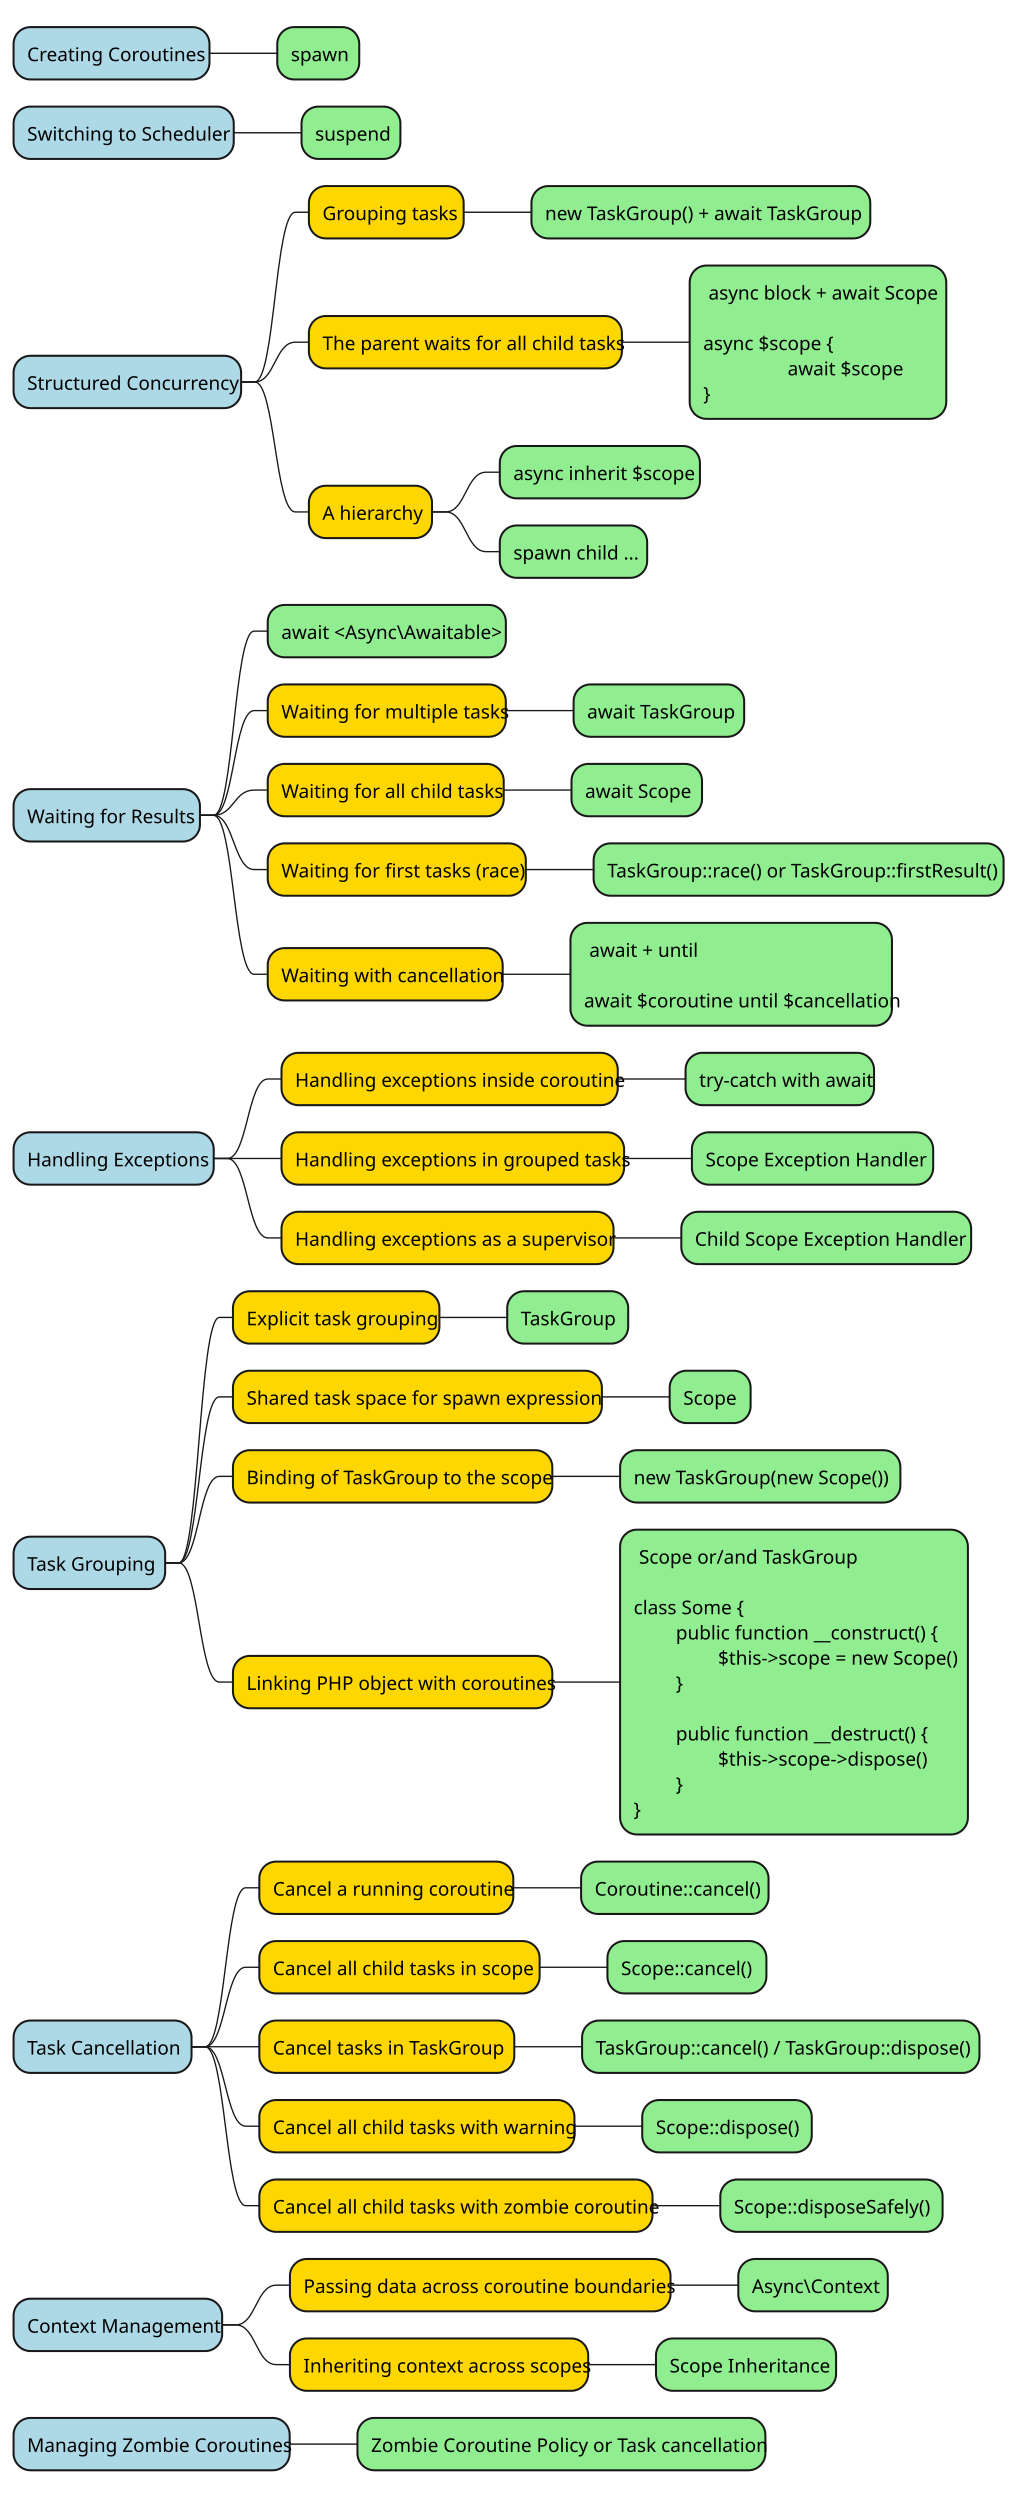
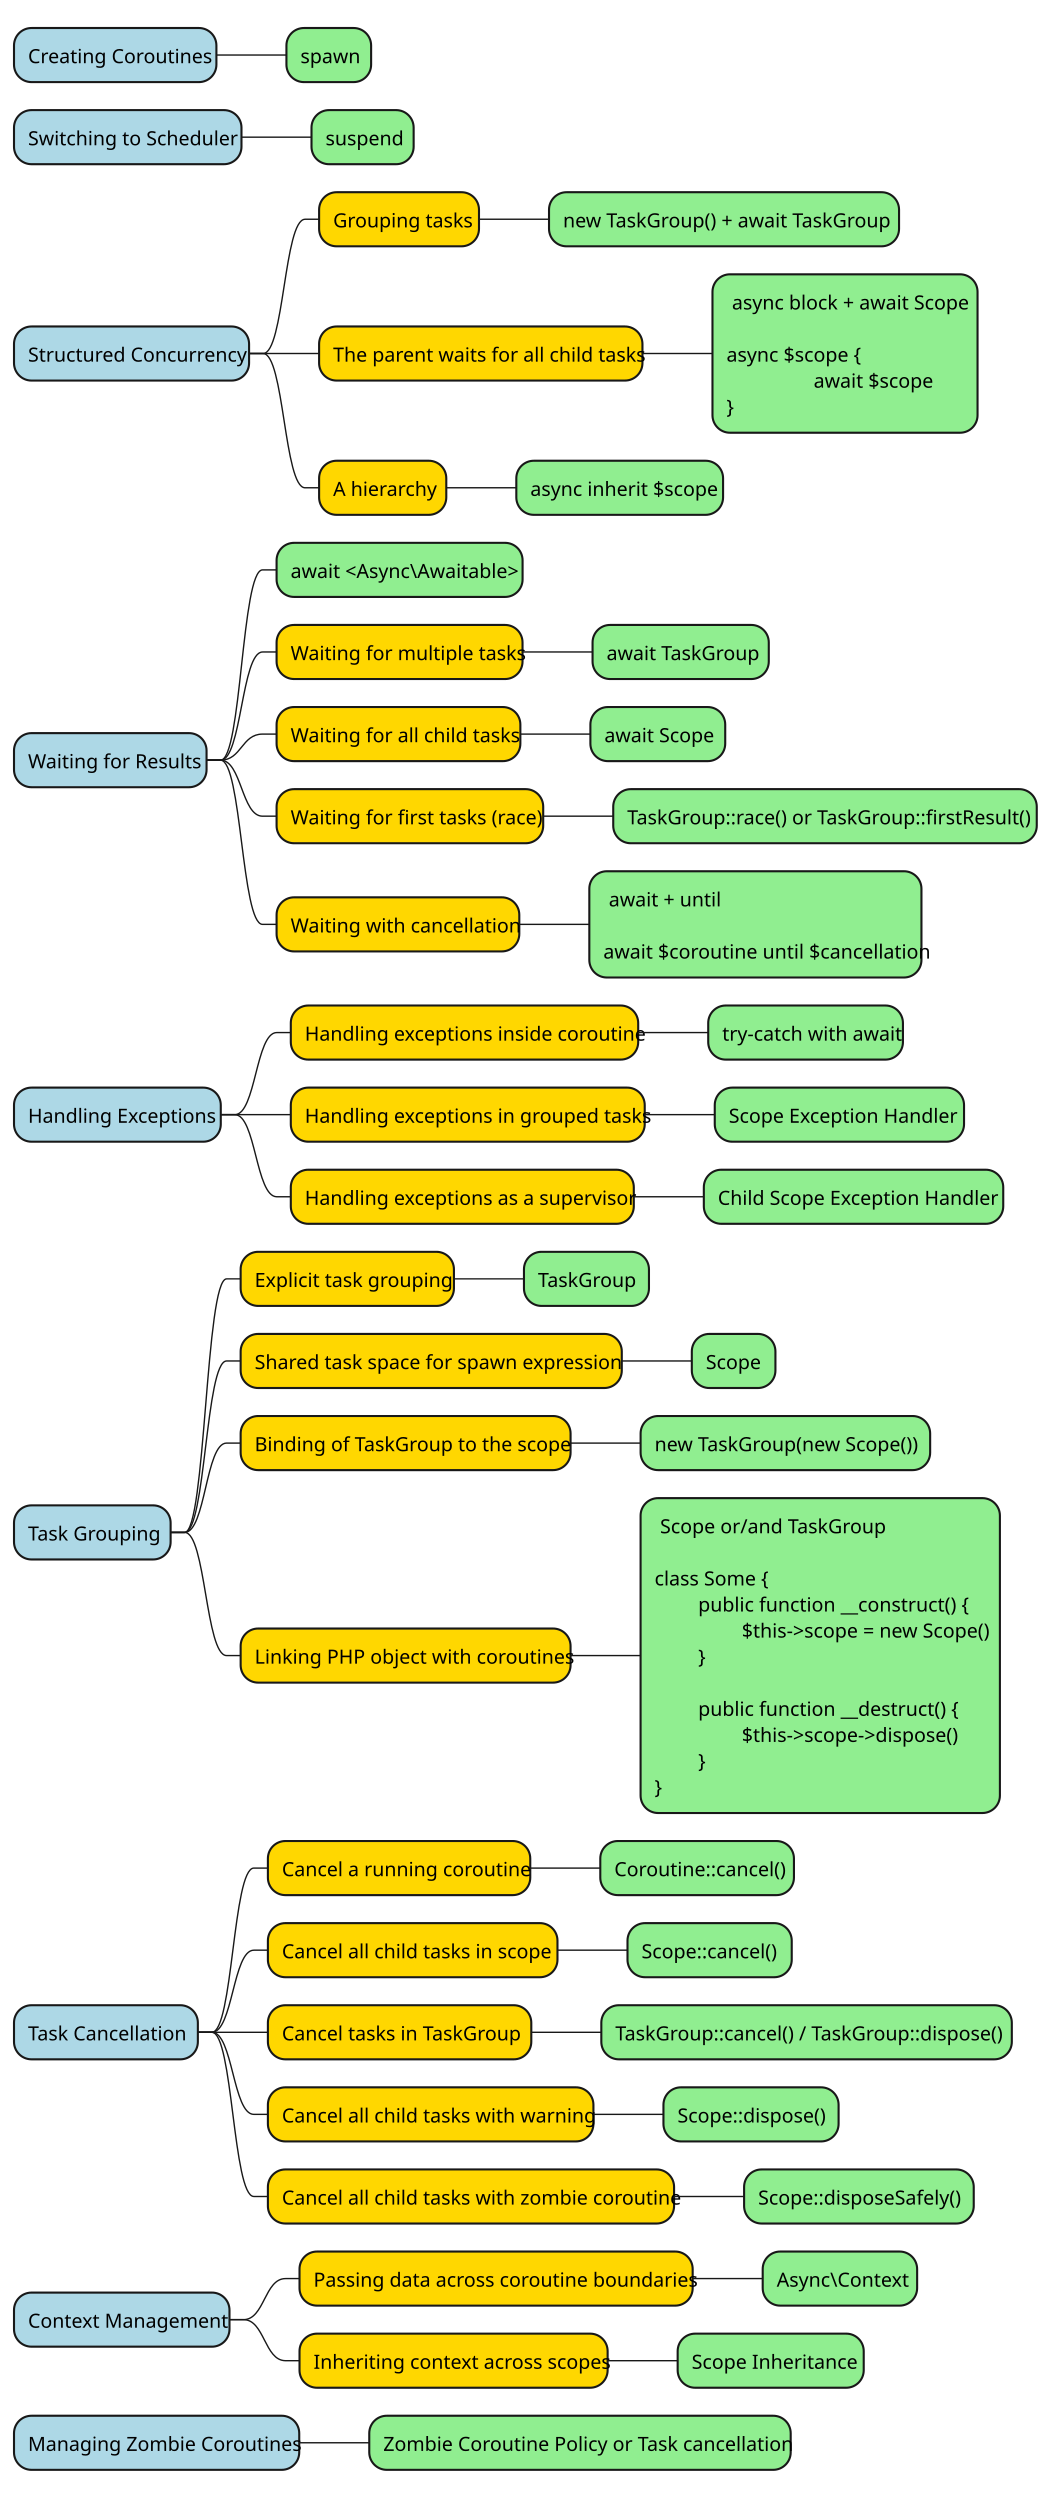
- <svg xmlns="http://www.w3.org/2000/svg" contentStyleType="text/css" height="1844px" preserveAspectRatio="none" style="width:752px;height:1844px;background:#FFFFFF;" version="1.1" viewBox="0 0 752 1844" width="752px" zoomAndPan="magnify">
+ <svg xmlns="http://www.w3.org/2000/svg" contentStyleType="text/css" height="1785px" preserveAspectRatio="none" style="width:752px;height:1785px;background:#FFFFFF;" version="1.1" viewBox="0 0 752 1785" width="752px" zoomAndPan="magnify">
  <defs />
  <g>
    <rect fill="#ADD8E6" height="38.621" rx="12.5" ry="12.5" style="stroke:#181818;stroke-width:1.5;" width="144.51" x="10" y="20" />
    <text fill="#000000" font-family="sans-serif" font-size="14" lengthAdjust="spacing" textLength="124.51" x="20" y="45.107">Creating Coroutines</text>
    <rect fill="#90EE90" height="38.621" rx="12.5" ry="12.5" style="stroke:#181818;stroke-width:1.5;" width="60.469" x="204.51" y="20" />
    <text fill="#000000" font-family="sans-serif" font-size="14" lengthAdjust="spacing" textLength="40.469" x="214.51" y="45.107">spawn</text>
    <path d="M154.51,39.31 L164.51,39.31 C179.51,39.31 179.51,39.31 194.51,39.31 L204.51,39.31 " fill="none" style="stroke:#181818;stroke-width:1.0;" />
    <rect fill="#ADD8E6" height="38.621" rx="12.5" ry="12.5" style="stroke:#181818;stroke-width:1.5;" width="162.413" x="10" y="78.621" />
    <text fill="#000000" font-family="sans-serif" font-size="14" lengthAdjust="spacing" textLength="142.413" x="20" y="103.728">Switching to Scheduler</text>
    <rect fill="#90EE90" height="38.621" rx="12.5" ry="12.5" style="stroke:#181818;stroke-width:1.5;" width="72.931" x="222.413" y="78.621" />
    <text fill="#000000" font-family="sans-serif" font-size="14" lengthAdjust="spacing" textLength="52.931" x="232.413" y="103.728">suspend</text>
    <path d="M172.413,97.932 L182.413,97.932 C197.413,97.932 197.413,97.932 212.413,97.932 L222.413,97.932 " fill="none" style="stroke:#181818;stroke-width:1.0;" />
-     <rect fill="#ADD8E6" height="38.621" rx="12.5" ry="12.5" style="stroke:#181818;stroke-width:1.5;" width="167.841" x="10" y="262.416" />
-     <text fill="#000000" font-family="sans-serif" font-size="14" lengthAdjust="spacing" textLength="147.841" x="20" y="287.523">Structured Concurrency</text>
+     <rect fill="#ADD8E6" height="38.621" rx="12.5" ry="12.5" style="stroke:#181818;stroke-width:1.5;" width="167.841" x="10" y="233.106" />
+     <text fill="#000000" font-family="sans-serif" font-size="14" lengthAdjust="spacing" textLength="147.841" x="20" y="258.213">Structured Concurrency</text>
    <rect fill="#FFD700" height="38.621" rx="12.5" ry="12.5" style="stroke:#181818;stroke-width:1.5;" width="114.158" x="227.841" y="137.242" />
    <text fill="#000000" font-family="sans-serif" font-size="14" lengthAdjust="spacing" textLength="94.158" x="237.841" y="162.35">Grouping tasks</text>
    <rect fill="#90EE90" height="38.621" rx="12.5" ry="12.5" style="stroke:#181818;stroke-width:1.5;" width="249.92" x="391.999" y="137.242" />
    <text fill="#000000" font-family="sans-serif" font-size="14" lengthAdjust="spacing" textLength="229.92" x="401.999" y="162.35">new TaskGroup() + await TaskGroup</text>
    <path d="M341.999,156.553 L351.999,156.553 C366.999,156.553 366.999,156.553 381.999,156.553 L391.999,156.553 " fill="none" style="stroke:#181818;stroke-width:1.0;" />
-     <path d="M177.841,281.727 L187.841,281.727 C202.841,281.727 202.841,156.553 217.841,156.553 L227.841,156.553 " fill="none" style="stroke:#181818;stroke-width:1.0;" />
+     <path d="M177.841,252.416 L187.841,252.416 C202.841,252.416 202.841,156.553 217.841,156.553 L227.841,156.553 " fill="none" style="stroke:#181818;stroke-width:1.0;" />
    <rect fill="#FFD700" height="38.621" rx="12.5" ry="12.5" style="stroke:#181818;stroke-width:1.5;" width="230.868" x="227.841" y="233.106" />
    <text fill="#000000" font-family="sans-serif" font-size="14" lengthAdjust="spacing" textLength="210.868" x="237.841" y="258.213">The parent waits for all child tasks</text>
    <rect fill="#90EE90" height="113.106" rx="12.5" ry="12.5" style="stroke:#181818;stroke-width:1.5;" width="189.258" x="508.709" y="195.863" />
    <text fill="#000000" font-family="sans-serif" font-size="14" lengthAdjust="spacing" textLength="165.368" x="522.599" y="220.971">async block + await Scope</text>
    <text fill="#000000" font-family="sans-serif" font-size="14" lengthAdjust="spacing" textLength="3.89" x="518.709" y="239.592"> </text>
    <text fill="#000000" font-family="sans-serif" font-size="14" lengthAdjust="spacing" textLength="94.172" x="518.709" y="258.213">async $scope {</text>
    <text fill="#000000" font-family="sans-serif" font-size="14" lengthAdjust="spacing" textLength="81.717" x="580.943" y="276.834">await $scope</text>
    <text fill="#000000" font-family="sans-serif" font-size="14" lengthAdjust="spacing" textLength="4.676" x="518.709" y="295.455">}</text>
    <path d="M458.709,252.416 L468.709,252.416 C483.709,252.416 483.709,252.416 498.709,252.416 L508.709,252.416 " fill="none" style="stroke:#181818;stroke-width:1.0;" />
-     <path d="M177.841,281.727 L187.841,281.727 C202.841,281.727 202.841,252.416 217.841,252.416 L227.841,252.416 " fill="none" style="stroke:#181818;stroke-width:1.0;" />
-     <rect fill="#FFD700" height="38.621" rx="12.5" ry="12.5" style="stroke:#181818;stroke-width:1.5;" width="90.807" x="227.841" y="358.279" />
-     <text fill="#000000" font-family="sans-serif" font-size="14" lengthAdjust="spacing" textLength="70.807" x="237.841" y="383.387">A hierarchy</text>
+     <path d="M177.841,252.416 L187.841,252.416 C202.841,252.416 202.841,252.416 217.841,252.416 L227.841,252.416 " fill="none" style="stroke:#181818;stroke-width:1.0;" />
+     <rect fill="#FFD700" height="38.621" rx="12.5" ry="12.5" style="stroke:#181818;stroke-width:1.5;" width="90.807" x="227.841" y="328.969" />
+     <text fill="#000000" font-family="sans-serif" font-size="14" lengthAdjust="spacing" textLength="70.807" x="237.841" y="354.076">A hierarchy</text>
    <rect fill="#90EE90" height="38.621" rx="12.5" ry="12.5" style="stroke:#181818;stroke-width:1.5;" width="147.627" x="368.647" y="328.969" />
    <text fill="#000000" font-family="sans-serif" font-size="14" lengthAdjust="spacing" textLength="127.627" x="378.647" y="354.076">async inherit $scope</text>
-     <path d="M318.647,377.59 L328.647,377.59 C343.647,377.59 343.647,348.279 358.647,348.279 L368.647,348.279 " fill="none" style="stroke:#181818;stroke-width:1.0;" />
-     <rect fill="#90EE90" height="38.621" rx="12.5" ry="12.5" style="stroke:#181818;stroke-width:1.5;" width="108.71" x="368.647" y="387.59" />
-     <text fill="#000000" font-family="sans-serif" font-size="14" lengthAdjust="spacing" textLength="88.71" x="378.647" y="412.697">spawn child ...</text>
-     <path d="M318.647,377.59 L328.647,377.59 C343.647,377.59 343.647,406.9 358.647,406.9 L368.647,406.9 " fill="none" style="stroke:#181818;stroke-width:1.0;" />
-     <path d="M177.841,281.727 L187.841,281.727 C202.841,281.727 202.841,377.59 217.841,377.59 L227.841,377.59 " fill="none" style="stroke:#181818;stroke-width:1.0;" />
-     <rect fill="#ADD8E6" height="38.621" rx="12.5" ry="12.5" style="stroke:#181818;stroke-width:1.5;" width="137.482" x="10" y="582.074" />
-     <text fill="#000000" font-family="sans-serif" font-size="14" lengthAdjust="spacing" textLength="117.482" x="20" y="607.182">Waiting for Results</text>
-     <rect fill="#90EE90" height="38.621" rx="12.5" ry="12.5" style="stroke:#181818;stroke-width:1.5;" width="175.641" x="197.482" y="446.211" />
-     <text fill="#000000" font-family="sans-serif" font-size="14" lengthAdjust="spacing" textLength="155.641" x="207.482" y="471.318">await &lt;Async\Awaitable&gt;</text>
-     <path d="M147.482,601.385 L157.482,601.385 C172.482,601.385 172.482,465.522 187.482,465.522 L197.482,465.522 " fill="none" style="stroke:#181818;stroke-width:1.0;" />
-     <rect fill="#FFD700" height="38.621" rx="12.5" ry="12.5" style="stroke:#181818;stroke-width:1.5;" width="175.606" x="197.482" y="504.832" />
-     <text fill="#000000" font-family="sans-serif" font-size="14" lengthAdjust="spacing" textLength="155.606" x="207.482" y="529.939">Waiting for multiple tasks</text>
-     <rect fill="#90EE90" height="38.621" rx="12.5" ry="12.5" style="stroke:#181818;stroke-width:1.5;" width="125.82" x="423.089" y="504.832" />
-     <text fill="#000000" font-family="sans-serif" font-size="14" lengthAdjust="spacing" textLength="105.82" x="433.089" y="529.939">await TaskGroup</text>
-     <path d="M373.089,524.143 L383.089,524.143 C398.089,524.143 398.089,524.143 413.089,524.143 L423.089,524.143 " fill="none" style="stroke:#181818;stroke-width:1.0;" />
-     <path d="M147.482,601.385 L157.482,601.385 C172.482,601.385 172.482,524.143 187.482,524.143 L197.482,524.143 " fill="none" style="stroke:#181818;stroke-width:1.0;" />
-     <rect fill="#FFD700" height="38.621" rx="12.5" ry="12.5" style="stroke:#181818;stroke-width:1.5;" width="174.055" x="197.482" y="563.453" />
-     <text fill="#000000" font-family="sans-serif" font-size="14" lengthAdjust="spacing" textLength="154.055" x="207.482" y="588.561">Waiting for all child tasks</text>
-     <rect fill="#90EE90" height="38.621" rx="12.5" ry="12.5" style="stroke:#181818;stroke-width:1.5;" width="96.269" x="421.537" y="563.453" />
-     <text fill="#000000" font-family="sans-serif" font-size="14" lengthAdjust="spacing" textLength="76.269" x="431.537" y="588.561">await Scope</text>
-     <path d="M371.537,582.764 L381.537,582.764 C396.537,582.764 396.537,582.764 411.537,582.764 L421.537,582.764 " fill="none" style="stroke:#181818;stroke-width:1.0;" />
-     <path d="M147.482,601.385 L157.482,601.385 C172.482,601.385 172.482,582.764 187.482,582.764 L197.482,582.764 " fill="none" style="stroke:#181818;stroke-width:1.0;" />
-     <rect fill="#FFD700" height="38.621" rx="12.5" ry="12.5" style="stroke:#181818;stroke-width:1.5;" width="190.365" x="197.482" y="622.074" />
-     <text fill="#000000" font-family="sans-serif" font-size="14" lengthAdjust="spacing" textLength="170.365" x="207.482" y="647.182">Waiting for first tasks (race)</text>
-     <rect fill="#90EE90" height="38.621" rx="12.5" ry="12.5" style="stroke:#181818;stroke-width:1.5;" width="302.399" x="437.848" y="622.074" />
-     <text fill="#000000" font-family="sans-serif" font-size="14" lengthAdjust="spacing" textLength="282.399" x="447.848" y="647.182">TaskGroup::race() or TaskGroup::firstResult()</text>
-     <path d="M387.848,641.385 L397.848,641.385 C412.848,641.385 412.848,641.385 427.848,641.385 L437.848,641.385 " fill="none" style="stroke:#181818;stroke-width:1.0;" />
-     <path d="M147.482,601.385 L157.482,601.385 C172.482,601.385 172.482,641.385 187.482,641.385 L197.482,641.385 " fill="none" style="stroke:#181818;stroke-width:1.0;" />
-     <rect fill="#FFD700" height="38.621" rx="12.5" ry="12.5" style="stroke:#181818;stroke-width:1.5;" width="173.296" x="197.482" y="699.316" />
-     <text fill="#000000" font-family="sans-serif" font-size="14" lengthAdjust="spacing" textLength="153.296" x="207.482" y="724.424">Waiting with cancellation</text>
-     <rect fill="#90EE90" height="75.863" rx="12.5" ry="12.5" style="stroke:#181818;stroke-width:1.5;" width="237.137" x="420.778" y="680.695" />
-     <text fill="#000000" font-family="sans-serif" font-size="14" lengthAdjust="spacing" textLength="74.32" x="434.668" y="705.803">await + until</text>
-     <text fill="#000000" font-family="sans-serif" font-size="14" lengthAdjust="spacing" textLength="3.89" x="430.778" y="724.424"> </text>
-     <text fill="#000000" font-family="sans-serif" font-size="14" lengthAdjust="spacing" textLength="217.137" x="430.778" y="743.045">await $coroutine until $cancellation</text>
-     <path d="M370.778,718.627 L380.778,718.627 C395.778,718.627 395.778,718.627 410.778,718.627 L420.778,718.627 " fill="none" style="stroke:#181818;stroke-width:1.0;" />
-     <path d="M147.482,601.385 L157.482,601.385 C172.482,601.385 172.482,718.627 187.482,718.627 L197.482,718.627 " fill="none" style="stroke:#181818;stroke-width:1.0;" />
-     <rect fill="#ADD8E6" height="38.621" rx="12.5" ry="12.5" style="stroke:#181818;stroke-width:1.5;" width="147.634" x="10" y="835.18" />
-     <text fill="#000000" font-family="sans-serif" font-size="14" lengthAdjust="spacing" textLength="127.634" x="20" y="860.287">Handling Exceptions</text>
-     <rect fill="#FFD700" height="38.621" rx="12.5" ry="12.5" style="stroke:#181818;stroke-width:1.5;" width="248.033" x="207.634" y="776.559" />
-     <text fill="#000000" font-family="sans-serif" font-size="14" lengthAdjust="spacing" textLength="228.033" x="217.634" y="801.666">Handling exceptions inside coroutine</text>
-     <rect fill="#90EE90" height="38.621" rx="12.5" ry="12.5" style="stroke:#181818;stroke-width:1.5;" width="139.034" x="505.667" y="776.559" />
-     <text fill="#000000" font-family="sans-serif" font-size="14" lengthAdjust="spacing" textLength="119.034" x="515.667" y="801.666">try-catch with await</text>
-     <path d="M455.667,795.869 L465.667,795.869 C480.667,795.869 480.667,795.869 495.667,795.869 L505.667,795.869 " fill="none" style="stroke:#181818;stroke-width:1.0;" />
-     <path d="M157.634,854.49 L167.634,854.49 C182.634,854.49 182.634,795.869 197.634,795.869 L207.634,795.869 " fill="none" style="stroke:#181818;stroke-width:1.0;" />
-     <rect fill="#FFD700" height="38.621" rx="12.5" ry="12.5" style="stroke:#181818;stroke-width:1.5;" width="252.702" x="207.634" y="835.18" />
-     <text fill="#000000" font-family="sans-serif" font-size="14" lengthAdjust="spacing" textLength="232.702" x="217.634" y="860.287">Handling exceptions in grouped tasks</text>
-     <rect fill="#90EE90" height="38.621" rx="12.5" ry="12.5" style="stroke:#181818;stroke-width:1.5;" width="177.985" x="510.336" y="835.18" />
-     <text fill="#000000" font-family="sans-serif" font-size="14" lengthAdjust="spacing" textLength="157.985" x="520.336" y="860.287">Scope Exception Handler</text>
-     <path d="M460.336,854.49 L470.336,854.49 C485.336,854.49 485.336,854.49 500.336,854.49 L510.336,854.49 " fill="none" style="stroke:#181818;stroke-width:1.0;" />
-     <path d="M157.634,854.49 L167.634,854.49 C182.634,854.49 182.634,854.49 197.634,854.49 L207.634,854.49 " fill="none" style="stroke:#181818;stroke-width:1.0;" />
-     <rect fill="#FFD700" height="38.621" rx="12.5" ry="12.5" style="stroke:#181818;stroke-width:1.5;" width="244.902" x="207.634" y="893.801" />
-     <text fill="#000000" font-family="sans-serif" font-size="14" lengthAdjust="spacing" textLength="224.902" x="217.634" y="918.908">Handling exceptions as a supervisor</text>
-     <rect fill="#90EE90" height="38.621" rx="12.5" ry="12.5" style="stroke:#181818;stroke-width:1.5;" width="213.778" x="502.536" y="893.801" />
-     <text fill="#000000" font-family="sans-serif" font-size="14" lengthAdjust="spacing" textLength="193.778" x="512.536" y="918.908">Child Scope Exception Handler</text>
-     <path d="M452.536,913.111 L462.536,913.111 C477.536,913.111 477.536,913.111 492.536,913.111 L502.536,913.111 " fill="none" style="stroke:#181818;stroke-width:1.0;" />
-     <path d="M157.634,854.49 L167.634,854.49 C182.634,854.49 182.634,913.111 197.634,913.111 L207.634,913.111 " fill="none" style="stroke:#181818;stroke-width:1.0;" />
-     <rect fill="#ADD8E6" height="38.621" rx="12.5" ry="12.5" style="stroke:#181818;stroke-width:1.5;" width="111.82" x="10" y="1133.459" />
-     <text fill="#000000" font-family="sans-serif" font-size="14" lengthAdjust="spacing" textLength="91.82" x="20" y="1158.566">Task Grouping</text>
-     <rect fill="#FFD700" height="38.621" rx="12.5" ry="12.5" style="stroke:#181818;stroke-width:1.5;" width="152.289" x="171.82" y="952.422" />
-     <text fill="#000000" font-family="sans-serif" font-size="14" lengthAdjust="spacing" textLength="132.289" x="181.82" y="977.529">Explicit task grouping</text>
-     <rect fill="#90EE90" height="38.621" rx="12.5" ry="12.5" style="stroke:#181818;stroke-width:1.5;" width="89.248" x="374.109" y="952.422" />
-     <text fill="#000000" font-family="sans-serif" font-size="14" lengthAdjust="spacing" textLength="69.248" x="384.109" y="977.529">TaskGroup</text>
-     <path d="M324.109,971.732 L334.109,971.732 C349.109,971.732 349.109,971.732 364.109,971.732 L374.109,971.732 " fill="none" style="stroke:#181818;stroke-width:1.0;" />
-     <path d="M121.82,1152.77 L131.82,1152.77 C146.82,1152.77 146.82,971.732 161.82,971.732 L171.82,971.732 " fill="none" style="stroke:#181818;stroke-width:1.0;" />
-     <rect fill="#FFD700" height="38.621" rx="12.5" ry="12.5" style="stroke:#181818;stroke-width:1.5;" width="272.137" x="171.82" y="1011.043" />
-     <text fill="#000000" font-family="sans-serif" font-size="14" lengthAdjust="spacing" textLength="252.137" x="181.82" y="1036.15">Shared task space for spawn expression</text>
-     <rect fill="#90EE90" height="38.621" rx="12.5" ry="12.5" style="stroke:#181818;stroke-width:1.5;" width="59.696" x="493.957" y="1011.043" />
-     <text fill="#000000" font-family="sans-serif" font-size="14" lengthAdjust="spacing" textLength="39.696" x="503.957" y="1036.15">Scope</text>
-     <path d="M443.957,1030.353 L453.957,1030.353 C468.957,1030.353 468.957,1030.353 483.957,1030.353 L493.957,1030.353 " fill="none" style="stroke:#181818;stroke-width:1.0;" />
-     <path d="M121.82,1152.77 L131.82,1152.77 C146.82,1152.77 146.82,1030.353 161.82,1030.353 L171.82,1030.353 " fill="none" style="stroke:#181818;stroke-width:1.0;" />
-     <rect fill="#FFD700" height="38.621" rx="12.5" ry="12.5" style="stroke:#181818;stroke-width:1.5;" width="235.571" x="171.82" y="1069.664" />
-     <text fill="#000000" font-family="sans-serif" font-size="14" lengthAdjust="spacing" textLength="215.571" x="181.82" y="1094.772">Binding of TaskGroup to the scope</text>
-     <rect fill="#90EE90" height="38.621" rx="12.5" ry="12.5" style="stroke:#181818;stroke-width:1.5;" width="206.737" x="457.392" y="1069.664" />
-     <text fill="#000000" font-family="sans-serif" font-size="14" lengthAdjust="spacing" textLength="186.737" x="467.392" y="1094.772">new TaskGroup(new Scope())</text>
-     <path d="M407.392,1088.975 L417.392,1088.975 C432.392,1088.975 432.392,1088.975 447.392,1088.975 L457.392,1088.975 " fill="none" style="stroke:#181818;stroke-width:1.0;" />
-     <path d="M121.82,1152.77 L131.82,1152.77 C146.82,1152.77 146.82,1088.975 161.82,1088.975 L171.82,1088.975 " fill="none" style="stroke:#181818;stroke-width:1.0;" />
-     <rect fill="#FFD700" height="38.621" rx="12.5" ry="12.5" style="stroke:#181818;stroke-width:1.5;" width="235.558" x="171.82" y="1221.391" />
-     <text fill="#000000" font-family="sans-serif" font-size="14" lengthAdjust="spacing" textLength="215.558" x="181.82" y="1246.498">Linking PHP object with coroutines</text>
-     <rect fill="#90EE90" height="224.832" rx="12.5" ry="12.5" style="stroke:#181818;stroke-width:1.5;" width="256.551" x="457.378" y="1128.285" />
-     <text fill="#000000" font-family="sans-serif" font-size="14" lengthAdjust="spacing" textLength="156.42" x="471.268" y="1153.393">Scope or/and TaskGroup</text>
-     <text fill="#000000" font-family="sans-serif" font-size="14" lengthAdjust="spacing" textLength="3.89" x="467.378" y="1172.014"> </text>
-     <text fill="#000000" font-family="sans-serif" font-size="14" lengthAdjust="spacing" textLength="80.924" x="467.378" y="1190.635">class Some {</text>
-     <text fill="#000000" font-family="sans-serif" font-size="14" lengthAdjust="spacing" textLength="183.654" x="498.495" y="1209.256">public function __construct() {</text>
-     <text fill="#000000" font-family="sans-serif" font-size="14" lengthAdjust="spacing" textLength="174.316" x="529.612" y="1227.877">$this-&gt;scope = new Scope()</text>
-     <text fill="#000000" font-family="sans-serif" font-size="14" lengthAdjust="spacing" textLength="4.676" x="498.495" y="1246.498">}</text>
-     <text fill="#000000" font-family="sans-serif" font-size="14" lengthAdjust="spacing" textLength="3.89" x="467.378" y="1265.119"> </text>
-     <text fill="#000000" font-family="sans-serif" font-size="14" lengthAdjust="spacing" textLength="176.654" x="498.495" y="1283.74">public function __destruct() {</text>
-     <text fill="#000000" font-family="sans-serif" font-size="14" lengthAdjust="spacing" textLength="150.185" x="529.612" y="1302.361">$this-&gt;scope-&gt;dispose()</text>
-     <text fill="#000000" font-family="sans-serif" font-size="14" lengthAdjust="spacing" textLength="4.676" x="498.495" y="1320.982">}</text>
-     <text fill="#000000" font-family="sans-serif" font-size="14" lengthAdjust="spacing" textLength="4.676" x="467.378" y="1339.603">}</text>
-     <path d="M407.378,1240.701 L417.378,1240.701 C432.378,1240.701 432.378,1240.701 447.378,1240.701 L457.378,1240.701 " fill="none" style="stroke:#181818;stroke-width:1.0;" />
-     <path d="M121.82,1152.77 L131.82,1152.77 C146.82,1152.77 146.82,1240.701 161.82,1240.701 L171.82,1240.701 " fill="none" style="stroke:#181818;stroke-width:1.0;" />
-     <rect fill="#ADD8E6" height="38.621" rx="12.5" ry="12.5" style="stroke:#181818;stroke-width:1.5;" width="131.275" x="10" y="1490.359" />
-     <text fill="#000000" font-family="sans-serif" font-size="14" lengthAdjust="spacing" textLength="111.275" x="20" y="1515.467">Task Cancellation</text>
-     <rect fill="#FFD700" height="38.621" rx="12.5" ry="12.5" style="stroke:#181818;stroke-width:1.5;" width="187.33" x="191.275" y="1373.117" />
-     <text fill="#000000" font-family="sans-serif" font-size="14" lengthAdjust="spacing" textLength="167.33" x="201.275" y="1398.225">Cancel a running coroutine</text>
-     <rect fill="#90EE90" height="38.621" rx="12.5" ry="12.5" style="stroke:#181818;stroke-width:1.5;" width="138.275" x="428.606" y="1373.117" />
-     <text fill="#000000" font-family="sans-serif" font-size="14" lengthAdjust="spacing" textLength="118.275" x="438.606" y="1398.225">Coroutine::cancel()</text>
-     <path d="M378.606,1392.428 L388.606,1392.428 C403.606,1392.428 403.606,1392.428 418.606,1392.428 L428.606,1392.428 " fill="none" style="stroke:#181818;stroke-width:1.0;" />
-     <path d="M141.275,1509.67 L151.275,1509.67 C166.275,1509.67 166.275,1392.428 181.275,1392.428 L191.275,1392.428 " fill="none" style="stroke:#181818;stroke-width:1.0;" />
-     <rect fill="#FFD700" height="38.621" rx="12.5" ry="12.5" style="stroke:#181818;stroke-width:1.5;" width="206.758" x="191.275" y="1431.738" />
-     <text fill="#000000" font-family="sans-serif" font-size="14" lengthAdjust="spacing" textLength="186.758" x="201.275" y="1456.846">Cancel all child tasks in scope</text>
-     <rect fill="#90EE90" height="38.621" rx="12.5" ry="12.5" style="stroke:#181818;stroke-width:1.5;" width="117.269" x="448.033" y="1431.738" />
-     <text fill="#000000" font-family="sans-serif" font-size="14" lengthAdjust="spacing" textLength="97.269" x="458.033" y="1456.846">Scope::cancel()</text>
-     <path d="M398.033,1451.049 L408.033,1451.049 C423.033,1451.049 423.033,1451.049 438.033,1451.049 L448.033,1451.049 " fill="none" style="stroke:#181818;stroke-width:1.0;" />
-     <path d="M141.275,1509.67 L151.275,1509.67 C166.275,1509.67 166.275,1451.049 181.275,1451.049 L191.275,1451.049 " fill="none" style="stroke:#181818;stroke-width:1.0;" />
-     <rect fill="#FFD700" height="38.621" rx="12.5" ry="12.5" style="stroke:#181818;stroke-width:1.5;" width="188.068" x="191.275" y="1490.359" />
-     <text fill="#000000" font-family="sans-serif" font-size="14" lengthAdjust="spacing" textLength="168.068" x="201.275" y="1515.467">Cancel tasks in TaskGroup</text>
-     <rect fill="#90EE90" height="38.621" rx="12.5" ry="12.5" style="stroke:#181818;stroke-width:1.5;" width="293.096" x="429.344" y="1490.359" />
-     <text fill="#000000" font-family="sans-serif" font-size="14" lengthAdjust="spacing" textLength="273.096" x="439.344" y="1515.467">TaskGroup::cancel() / TaskGroup::dispose()</text>
-     <path d="M379.344,1509.67 L389.344,1509.67 C404.344,1509.67 404.344,1509.67 419.344,1509.67 L429.344,1509.67 " fill="none" style="stroke:#181818;stroke-width:1.0;" />
-     <path d="M141.275,1509.67 L151.275,1509.67 C166.275,1509.67 166.275,1509.67 181.275,1509.67 L191.275,1509.67 " fill="none" style="stroke:#181818;stroke-width:1.0;" />
-     <rect fill="#FFD700" height="38.621" rx="12.5" ry="12.5" style="stroke:#181818;stroke-width:1.5;" width="232.427" x="191.275" y="1548.98" />
-     <text fill="#000000" font-family="sans-serif" font-size="14" lengthAdjust="spacing" textLength="212.427" x="201.275" y="1574.088">Cancel all child tasks with warning</text>
-     <rect fill="#90EE90" height="38.621" rx="12.5" ry="12.5" style="stroke:#181818;stroke-width:1.5;" width="125.055" x="473.702" y="1548.98" />
-     <text fill="#000000" font-family="sans-serif" font-size="14" lengthAdjust="spacing" textLength="105.055" x="483.702" y="1574.088">Scope::dispose()</text>
-     <path d="M423.702,1568.291 L433.702,1568.291 C448.702,1568.291 448.702,1568.291 463.702,1568.291 L473.702,1568.291 " fill="none" style="stroke:#181818;stroke-width:1.0;" />
-     <path d="M141.275,1509.67 L151.275,1509.67 C166.275,1509.67 166.275,1568.291 181.275,1568.291 L191.275,1568.291 " fill="none" style="stroke:#181818;stroke-width:1.0;" />
-     <rect fill="#FFD700" height="38.621" rx="12.5" ry="12.5" style="stroke:#181818;stroke-width:1.5;" width="290.013" x="191.275" y="1607.602" />
-     <text fill="#000000" font-family="sans-serif" font-size="14" lengthAdjust="spacing" textLength="270.013" x="201.275" y="1632.709">Cancel all child tasks with zombie coroutine</text>
-     <rect fill="#90EE90" height="38.621" rx="12.5" ry="12.5" style="stroke:#181818;stroke-width:1.5;" width="163.965" x="531.288" y="1607.602" />
-     <text fill="#000000" font-family="sans-serif" font-size="14" lengthAdjust="spacing" textLength="143.965" x="541.288" y="1632.709">Scope::disposeSafely()</text>
-     <path d="M481.288,1626.912 L491.288,1626.912 C506.288,1626.912 506.288,1626.912 521.288,1626.912 L531.288,1626.912 " fill="none" style="stroke:#181818;stroke-width:1.0;" />
-     <path d="M141.275,1509.67 L151.275,1509.67 C166.275,1509.67 166.275,1626.912 181.275,1626.912 L191.275,1626.912 " fill="none" style="stroke:#181818;stroke-width:1.0;" />
-     <rect fill="#ADD8E6" height="38.621" rx="12.5" ry="12.5" style="stroke:#181818;stroke-width:1.5;" width="153.855" x="10" y="1695.533" />
-     <text fill="#000000" font-family="sans-serif" font-size="14" lengthAdjust="spacing" textLength="133.855" x="20" y="1720.641">Context Management</text>
-     <rect fill="#FFD700" height="38.621" rx="12.5" ry="12.5" style="stroke:#181818;stroke-width:1.5;" width="280.716" x="213.855" y="1666.223" />
-     <text fill="#000000" font-family="sans-serif" font-size="14" lengthAdjust="spacing" textLength="260.716" x="223.855" y="1691.33">Passing data across coroutine boundaries</text>
-     <rect fill="#90EE90" height="38.621" rx="12.5" ry="12.5" style="stroke:#181818;stroke-width:1.5;" width="110.262" x="544.57" y="1666.223" />
-     <text fill="#000000" font-family="sans-serif" font-size="14" lengthAdjust="spacing" textLength="90.262" x="554.57" y="1691.33">Async\Context</text>
-     <path d="M494.57,1685.533 L504.57,1685.533 C519.57,1685.533 519.57,1685.533 534.57,1685.533 L544.57,1685.533 " fill="none" style="stroke:#181818;stroke-width:1.0;" />
-     <path d="M163.855,1714.844 L173.855,1714.844 C188.855,1714.844 188.855,1685.533 203.855,1685.533 L213.855,1685.533 " fill="none" style="stroke:#181818;stroke-width:1.0;" />
-     <rect fill="#FFD700" height="38.621" rx="12.5" ry="12.5" style="stroke:#181818;stroke-width:1.5;" width="219.992" x="213.855" y="1724.844" />
-     <text fill="#000000" font-family="sans-serif" font-size="14" lengthAdjust="spacing" textLength="199.992" x="223.855" y="1749.951">Inheriting context across scopes</text>
-     <rect fill="#90EE90" height="38.621" rx="12.5" ry="12.5" style="stroke:#181818;stroke-width:1.5;" width="132.855" x="483.847" y="1724.844" />
-     <text fill="#000000" font-family="sans-serif" font-size="14" lengthAdjust="spacing" textLength="112.855" x="493.847" y="1749.951">Scope Inheritance</text>
-     <path d="M433.847,1744.154 L443.847,1744.154 C458.847,1744.154 458.847,1744.154 473.847,1744.154 L483.847,1744.154 " fill="none" style="stroke:#181818;stroke-width:1.0;" />
-     <path d="M163.855,1714.844 L173.855,1714.844 C188.855,1714.844 188.855,1744.154 203.855,1744.154 L213.855,1744.154 " fill="none" style="stroke:#181818;stroke-width:1.0;" />
-     <rect fill="#ADD8E6" height="38.621" rx="12.5" ry="12.5" style="stroke:#181818;stroke-width:1.5;" width="203.654" x="10" y="1783.465" />
-     <text fill="#000000" font-family="sans-serif" font-size="14" lengthAdjust="spacing" textLength="183.654" x="20" y="1808.572">Managing Zombie Coroutines</text>
-     <rect fill="#90EE90" height="38.621" rx="12.5" ry="12.5" style="stroke:#181818;stroke-width:1.5;" width="300.902" x="263.654" y="1783.465" />
-     <text fill="#000000" font-family="sans-serif" font-size="14" lengthAdjust="spacing" textLength="280.902" x="273.654" y="1808.572">Zombie Coroutine Policy or Task cancellation</text>
-     <path d="M213.654,1802.775 L223.654,1802.775 C238.654,1802.775 238.654,1802.775 253.654,1802.775 L263.654,1802.775 " fill="none" style="stroke:#181818;stroke-width:1.0;" />
+     <path d="M318.647,348.279 L328.647,348.279 C343.647,348.279 343.647,348.279 358.647,348.279 L368.647,348.279 " fill="none" style="stroke:#181818;stroke-width:1.0;" />
+     <path d="M177.841,252.416 L187.841,252.416 C202.841,252.416 202.841,348.279 217.841,348.279 L227.841,348.279 " fill="none" style="stroke:#181818;stroke-width:1.0;" />
+     <rect fill="#ADD8E6" height="38.621" rx="12.5" ry="12.5" style="stroke:#181818;stroke-width:1.5;" width="137.482" x="10" y="523.453" />
+     <text fill="#000000" font-family="sans-serif" font-size="14" lengthAdjust="spacing" textLength="117.482" x="20" y="548.561">Waiting for Results</text>
+     <rect fill="#90EE90" height="38.621" rx="12.5" ry="12.5" style="stroke:#181818;stroke-width:1.5;" width="175.641" x="197.482" y="387.59" />
+     <text fill="#000000" font-family="sans-serif" font-size="14" lengthAdjust="spacing" textLength="155.641" x="207.482" y="412.697">await &lt;Async\Awaitable&gt;</text>
+     <path d="M147.482,542.764 L157.482,542.764 C172.482,542.764 172.482,406.9 187.482,406.9 L197.482,406.9 " fill="none" style="stroke:#181818;stroke-width:1.0;" />
+     <rect fill="#FFD700" height="38.621" rx="12.5" ry="12.5" style="stroke:#181818;stroke-width:1.5;" width="175.606" x="197.482" y="446.211" />
+     <text fill="#000000" font-family="sans-serif" font-size="14" lengthAdjust="spacing" textLength="155.606" x="207.482" y="471.318">Waiting for multiple tasks</text>
+     <rect fill="#90EE90" height="38.621" rx="12.5" ry="12.5" style="stroke:#181818;stroke-width:1.5;" width="125.82" x="423.089" y="446.211" />
+     <text fill="#000000" font-family="sans-serif" font-size="14" lengthAdjust="spacing" textLength="105.82" x="433.089" y="471.318">await TaskGroup</text>
+     <path d="M373.089,465.522 L383.089,465.522 C398.089,465.522 398.089,465.522 413.089,465.522 L423.089,465.522 " fill="none" style="stroke:#181818;stroke-width:1.0;" />
+     <path d="M147.482,542.764 L157.482,542.764 C172.482,542.764 172.482,465.522 187.482,465.522 L197.482,465.522 " fill="none" style="stroke:#181818;stroke-width:1.0;" />
+     <rect fill="#FFD700" height="38.621" rx="12.5" ry="12.5" style="stroke:#181818;stroke-width:1.5;" width="174.055" x="197.482" y="504.832" />
+     <text fill="#000000" font-family="sans-serif" font-size="14" lengthAdjust="spacing" textLength="154.055" x="207.482" y="529.939">Waiting for all child tasks</text>
+     <rect fill="#90EE90" height="38.621" rx="12.5" ry="12.5" style="stroke:#181818;stroke-width:1.5;" width="96.269" x="421.537" y="504.832" />
+     <text fill="#000000" font-family="sans-serif" font-size="14" lengthAdjust="spacing" textLength="76.269" x="431.537" y="529.939">await Scope</text>
+     <path d="M371.537,524.143 L381.537,524.143 C396.537,524.143 396.537,524.143 411.537,524.143 L421.537,524.143 " fill="none" style="stroke:#181818;stroke-width:1.0;" />
+     <path d="M147.482,542.764 L157.482,542.764 C172.482,542.764 172.482,524.143 187.482,524.143 L197.482,524.143 " fill="none" style="stroke:#181818;stroke-width:1.0;" />
+     <rect fill="#FFD700" height="38.621" rx="12.5" ry="12.5" style="stroke:#181818;stroke-width:1.5;" width="190.365" x="197.482" y="563.453" />
+     <text fill="#000000" font-family="sans-serif" font-size="14" lengthAdjust="spacing" textLength="170.365" x="207.482" y="588.561">Waiting for first tasks (race)</text>
+     <rect fill="#90EE90" height="38.621" rx="12.5" ry="12.5" style="stroke:#181818;stroke-width:1.5;" width="302.399" x="437.848" y="563.453" />
+     <text fill="#000000" font-family="sans-serif" font-size="14" lengthAdjust="spacing" textLength="282.399" x="447.848" y="588.561">TaskGroup::race() or TaskGroup::firstResult()</text>
+     <path d="M387.848,582.764 L397.848,582.764 C412.848,582.764 412.848,582.764 427.848,582.764 L437.848,582.764 " fill="none" style="stroke:#181818;stroke-width:1.0;" />
+     <path d="M147.482,542.764 L157.482,542.764 C172.482,542.764 172.482,582.764 187.482,582.764 L197.482,582.764 " fill="none" style="stroke:#181818;stroke-width:1.0;" />
+     <rect fill="#FFD700" height="38.621" rx="12.5" ry="12.5" style="stroke:#181818;stroke-width:1.5;" width="173.296" x="197.482" y="640.695" />
+     <text fill="#000000" font-family="sans-serif" font-size="14" lengthAdjust="spacing" textLength="153.296" x="207.482" y="665.803">Waiting with cancellation</text>
+     <rect fill="#90EE90" height="75.863" rx="12.5" ry="12.5" style="stroke:#181818;stroke-width:1.5;" width="237.137" x="420.778" y="622.074" />
+     <text fill="#000000" font-family="sans-serif" font-size="14" lengthAdjust="spacing" textLength="74.32" x="434.668" y="647.182">await + until</text>
+     <text fill="#000000" font-family="sans-serif" font-size="14" lengthAdjust="spacing" textLength="3.89" x="430.778" y="665.803"> </text>
+     <text fill="#000000" font-family="sans-serif" font-size="14" lengthAdjust="spacing" textLength="217.137" x="430.778" y="684.424">await $coroutine until $cancellation</text>
+     <path d="M370.778,660.006 L380.778,660.006 C395.778,660.006 395.778,660.006 410.778,660.006 L420.778,660.006 " fill="none" style="stroke:#181818;stroke-width:1.0;" />
+     <path d="M147.482,542.764 L157.482,542.764 C172.482,542.764 172.482,660.006 187.482,660.006 L197.482,660.006 " fill="none" style="stroke:#181818;stroke-width:1.0;" />
+     <rect fill="#ADD8E6" height="38.621" rx="12.5" ry="12.5" style="stroke:#181818;stroke-width:1.5;" width="147.634" x="10" y="776.559" />
+     <text fill="#000000" font-family="sans-serif" font-size="14" lengthAdjust="spacing" textLength="127.634" x="20" y="801.666">Handling Exceptions</text>
+     <rect fill="#FFD700" height="38.621" rx="12.5" ry="12.5" style="stroke:#181818;stroke-width:1.5;" width="248.033" x="207.634" y="717.938" />
+     <text fill="#000000" font-family="sans-serif" font-size="14" lengthAdjust="spacing" textLength="228.033" x="217.634" y="743.045">Handling exceptions inside coroutine</text>
+     <rect fill="#90EE90" height="38.621" rx="12.5" ry="12.5" style="stroke:#181818;stroke-width:1.5;" width="139.034" x="505.667" y="717.938" />
+     <text fill="#000000" font-family="sans-serif" font-size="14" lengthAdjust="spacing" textLength="119.034" x="515.667" y="743.045">try-catch with await</text>
+     <path d="M455.667,737.248 L465.667,737.248 C480.667,737.248 480.667,737.248 495.667,737.248 L505.667,737.248 " fill="none" style="stroke:#181818;stroke-width:1.0;" />
+     <path d="M157.634,795.869 L167.634,795.869 C182.634,795.869 182.634,737.248 197.634,737.248 L207.634,737.248 " fill="none" style="stroke:#181818;stroke-width:1.0;" />
+     <rect fill="#FFD700" height="38.621" rx="12.5" ry="12.5" style="stroke:#181818;stroke-width:1.5;" width="252.702" x="207.634" y="776.559" />
+     <text fill="#000000" font-family="sans-serif" font-size="14" lengthAdjust="spacing" textLength="232.702" x="217.634" y="801.666">Handling exceptions in grouped tasks</text>
+     <rect fill="#90EE90" height="38.621" rx="12.5" ry="12.5" style="stroke:#181818;stroke-width:1.5;" width="177.985" x="510.336" y="776.559" />
+     <text fill="#000000" font-family="sans-serif" font-size="14" lengthAdjust="spacing" textLength="157.985" x="520.336" y="801.666">Scope Exception Handler</text>
+     <path d="M460.336,795.869 L470.336,795.869 C485.336,795.869 485.336,795.869 500.336,795.869 L510.336,795.869 " fill="none" style="stroke:#181818;stroke-width:1.0;" />
+     <path d="M157.634,795.869 L167.634,795.869 C182.634,795.869 182.634,795.869 197.634,795.869 L207.634,795.869 " fill="none" style="stroke:#181818;stroke-width:1.0;" />
+     <rect fill="#FFD700" height="38.621" rx="12.5" ry="12.5" style="stroke:#181818;stroke-width:1.5;" width="244.902" x="207.634" y="835.18" />
+     <text fill="#000000" font-family="sans-serif" font-size="14" lengthAdjust="spacing" textLength="224.902" x="217.634" y="860.287">Handling exceptions as a supervisor</text>
+     <rect fill="#90EE90" height="38.621" rx="12.5" ry="12.5" style="stroke:#181818;stroke-width:1.5;" width="213.778" x="502.536" y="835.18" />
+     <text fill="#000000" font-family="sans-serif" font-size="14" lengthAdjust="spacing" textLength="193.778" x="512.536" y="860.287">Child Scope Exception Handler</text>
+     <path d="M452.536,854.49 L462.536,854.49 C477.536,854.49 477.536,854.49 492.536,854.49 L502.536,854.49 " fill="none" style="stroke:#181818;stroke-width:1.0;" />
+     <path d="M157.634,795.869 L167.634,795.869 C182.634,795.869 182.634,854.49 197.634,854.49 L207.634,854.49 " fill="none" style="stroke:#181818;stroke-width:1.0;" />
+     <rect fill="#ADD8E6" height="38.621" rx="12.5" ry="12.5" style="stroke:#181818;stroke-width:1.5;" width="111.82" x="10" y="1074.838" />
+     <text fill="#000000" font-family="sans-serif" font-size="14" lengthAdjust="spacing" textLength="91.82" x="20" y="1099.945">Task Grouping</text>
+     <rect fill="#FFD700" height="38.621" rx="12.5" ry="12.5" style="stroke:#181818;stroke-width:1.5;" width="152.289" x="171.82" y="893.801" />
+     <text fill="#000000" font-family="sans-serif" font-size="14" lengthAdjust="spacing" textLength="132.289" x="181.82" y="918.908">Explicit task grouping</text>
+     <rect fill="#90EE90" height="38.621" rx="12.5" ry="12.5" style="stroke:#181818;stroke-width:1.5;" width="89.248" x="374.109" y="893.801" />
+     <text fill="#000000" font-family="sans-serif" font-size="14" lengthAdjust="spacing" textLength="69.248" x="384.109" y="918.908">TaskGroup</text>
+     <path d="M324.109,913.111 L334.109,913.111 C349.109,913.111 349.109,913.111 364.109,913.111 L374.109,913.111 " fill="none" style="stroke:#181818;stroke-width:1.0;" />
+     <path d="M121.82,1094.148 L131.82,1094.148 C146.82,1094.148 146.82,913.111 161.82,913.111 L171.82,913.111 " fill="none" style="stroke:#181818;stroke-width:1.0;" />
+     <rect fill="#FFD700" height="38.621" rx="12.5" ry="12.5" style="stroke:#181818;stroke-width:1.5;" width="272.137" x="171.82" y="952.422" />
+     <text fill="#000000" font-family="sans-serif" font-size="14" lengthAdjust="spacing" textLength="252.137" x="181.82" y="977.529">Shared task space for spawn expression</text>
+     <rect fill="#90EE90" height="38.621" rx="12.5" ry="12.5" style="stroke:#181818;stroke-width:1.5;" width="59.696" x="493.957" y="952.422" />
+     <text fill="#000000" font-family="sans-serif" font-size="14" lengthAdjust="spacing" textLength="39.696" x="503.957" y="977.529">Scope</text>
+     <path d="M443.957,971.732 L453.957,971.732 C468.957,971.732 468.957,971.732 483.957,971.732 L493.957,971.732 " fill="none" style="stroke:#181818;stroke-width:1.0;" />
+     <path d="M121.82,1094.148 L131.82,1094.148 C146.82,1094.148 146.82,971.732 161.82,971.732 L171.82,971.732 " fill="none" style="stroke:#181818;stroke-width:1.0;" />
+     <rect fill="#FFD700" height="38.621" rx="12.5" ry="12.5" style="stroke:#181818;stroke-width:1.5;" width="235.571" x="171.82" y="1011.043" />
+     <text fill="#000000" font-family="sans-serif" font-size="14" lengthAdjust="spacing" textLength="215.571" x="181.82" y="1036.15">Binding of TaskGroup to the scope</text>
+     <rect fill="#90EE90" height="38.621" rx="12.5" ry="12.5" style="stroke:#181818;stroke-width:1.5;" width="206.737" x="457.392" y="1011.043" />
+     <text fill="#000000" font-family="sans-serif" font-size="14" lengthAdjust="spacing" textLength="186.737" x="467.392" y="1036.15">new TaskGroup(new Scope())</text>
+     <path d="M407.392,1030.353 L417.392,1030.353 C432.392,1030.353 432.392,1030.353 447.392,1030.353 L457.392,1030.353 " fill="none" style="stroke:#181818;stroke-width:1.0;" />
+     <path d="M121.82,1094.148 L131.82,1094.148 C146.82,1094.148 146.82,1030.353 161.82,1030.353 L171.82,1030.353 " fill="none" style="stroke:#181818;stroke-width:1.0;" />
+     <rect fill="#FFD700" height="38.621" rx="12.5" ry="12.5" style="stroke:#181818;stroke-width:1.5;" width="235.558" x="171.82" y="1162.77" />
+     <text fill="#000000" font-family="sans-serif" font-size="14" lengthAdjust="spacing" textLength="215.558" x="181.82" y="1187.877">Linking PHP object with coroutines</text>
+     <rect fill="#90EE90" height="224.832" rx="12.5" ry="12.5" style="stroke:#181818;stroke-width:1.5;" width="256.551" x="457.378" y="1069.664" />
+     <text fill="#000000" font-family="sans-serif" font-size="14" lengthAdjust="spacing" textLength="156.42" x="471.268" y="1094.772">Scope or/and TaskGroup</text>
+     <text fill="#000000" font-family="sans-serif" font-size="14" lengthAdjust="spacing" textLength="3.89" x="467.378" y="1113.393"> </text>
+     <text fill="#000000" font-family="sans-serif" font-size="14" lengthAdjust="spacing" textLength="80.924" x="467.378" y="1132.014">class Some {</text>
+     <text fill="#000000" font-family="sans-serif" font-size="14" lengthAdjust="spacing" textLength="183.654" x="498.495" y="1150.635">public function __construct() {</text>
+     <text fill="#000000" font-family="sans-serif" font-size="14" lengthAdjust="spacing" textLength="174.316" x="529.612" y="1169.256">$this-&gt;scope = new Scope()</text>
+     <text fill="#000000" font-family="sans-serif" font-size="14" lengthAdjust="spacing" textLength="4.676" x="498.495" y="1187.877">}</text>
+     <text fill="#000000" font-family="sans-serif" font-size="14" lengthAdjust="spacing" textLength="3.89" x="467.378" y="1206.498"> </text>
+     <text fill="#000000" font-family="sans-serif" font-size="14" lengthAdjust="spacing" textLength="176.654" x="498.495" y="1225.119">public function __destruct() {</text>
+     <text fill="#000000" font-family="sans-serif" font-size="14" lengthAdjust="spacing" textLength="150.185" x="529.612" y="1243.74">$this-&gt;scope-&gt;dispose()</text>
+     <text fill="#000000" font-family="sans-serif" font-size="14" lengthAdjust="spacing" textLength="4.676" x="498.495" y="1262.361">}</text>
+     <text fill="#000000" font-family="sans-serif" font-size="14" lengthAdjust="spacing" textLength="4.676" x="467.378" y="1280.982">}</text>
+     <path d="M407.378,1182.08 L417.378,1182.08 C432.378,1182.08 432.378,1182.08 447.378,1182.08 L457.378,1182.08 " fill="none" style="stroke:#181818;stroke-width:1.0;" />
+     <path d="M121.82,1094.148 L131.82,1094.148 C146.82,1094.148 146.82,1182.08 161.82,1182.08 L171.82,1182.08 " fill="none" style="stroke:#181818;stroke-width:1.0;" />
+     <rect fill="#ADD8E6" height="38.621" rx="12.5" ry="12.5" style="stroke:#181818;stroke-width:1.5;" width="131.275" x="10" y="1431.738" />
+     <text fill="#000000" font-family="sans-serif" font-size="14" lengthAdjust="spacing" textLength="111.275" x="20" y="1456.846">Task Cancellation</text>
+     <rect fill="#FFD700" height="38.621" rx="12.5" ry="12.5" style="stroke:#181818;stroke-width:1.5;" width="187.33" x="191.275" y="1314.496" />
+     <text fill="#000000" font-family="sans-serif" font-size="14" lengthAdjust="spacing" textLength="167.33" x="201.275" y="1339.603">Cancel a running coroutine</text>
+     <rect fill="#90EE90" height="38.621" rx="12.5" ry="12.5" style="stroke:#181818;stroke-width:1.5;" width="138.275" x="428.606" y="1314.496" />
+     <text fill="#000000" font-family="sans-serif" font-size="14" lengthAdjust="spacing" textLength="118.275" x="438.606" y="1339.603">Coroutine::cancel()</text>
+     <path d="M378.606,1333.807 L388.606,1333.807 C403.606,1333.807 403.606,1333.807 418.606,1333.807 L428.606,1333.807 " fill="none" style="stroke:#181818;stroke-width:1.0;" />
+     <path d="M141.275,1451.049 L151.275,1451.049 C166.275,1451.049 166.275,1333.807 181.275,1333.807 L191.275,1333.807 " fill="none" style="stroke:#181818;stroke-width:1.0;" />
+     <rect fill="#FFD700" height="38.621" rx="12.5" ry="12.5" style="stroke:#181818;stroke-width:1.5;" width="206.758" x="191.275" y="1373.117" />
+     <text fill="#000000" font-family="sans-serif" font-size="14" lengthAdjust="spacing" textLength="186.758" x="201.275" y="1398.225">Cancel all child tasks in scope</text>
+     <rect fill="#90EE90" height="38.621" rx="12.5" ry="12.5" style="stroke:#181818;stroke-width:1.5;" width="117.269" x="448.033" y="1373.117" />
+     <text fill="#000000" font-family="sans-serif" font-size="14" lengthAdjust="spacing" textLength="97.269" x="458.033" y="1398.225">Scope::cancel()</text>
+     <path d="M398.033,1392.428 L408.033,1392.428 C423.033,1392.428 423.033,1392.428 438.033,1392.428 L448.033,1392.428 " fill="none" style="stroke:#181818;stroke-width:1.0;" />
+     <path d="M141.275,1451.049 L151.275,1451.049 C166.275,1451.049 166.275,1392.428 181.275,1392.428 L191.275,1392.428 " fill="none" style="stroke:#181818;stroke-width:1.0;" />
+     <rect fill="#FFD700" height="38.621" rx="12.5" ry="12.5" style="stroke:#181818;stroke-width:1.5;" width="188.068" x="191.275" y="1431.738" />
+     <text fill="#000000" font-family="sans-serif" font-size="14" lengthAdjust="spacing" textLength="168.068" x="201.275" y="1456.846">Cancel tasks in TaskGroup</text>
+     <rect fill="#90EE90" height="38.621" rx="12.5" ry="12.5" style="stroke:#181818;stroke-width:1.5;" width="293.096" x="429.344" y="1431.738" />
+     <text fill="#000000" font-family="sans-serif" font-size="14" lengthAdjust="spacing" textLength="273.096" x="439.344" y="1456.846">TaskGroup::cancel() / TaskGroup::dispose()</text>
+     <path d="M379.344,1451.049 L389.344,1451.049 C404.344,1451.049 404.344,1451.049 419.344,1451.049 L429.344,1451.049 " fill="none" style="stroke:#181818;stroke-width:1.0;" />
+     <path d="M141.275,1451.049 L151.275,1451.049 C166.275,1451.049 166.275,1451.049 181.275,1451.049 L191.275,1451.049 " fill="none" style="stroke:#181818;stroke-width:1.0;" />
+     <rect fill="#FFD700" height="38.621" rx="12.5" ry="12.5" style="stroke:#181818;stroke-width:1.5;" width="232.427" x="191.275" y="1490.359" />
+     <text fill="#000000" font-family="sans-serif" font-size="14" lengthAdjust="spacing" textLength="212.427" x="201.275" y="1515.467">Cancel all child tasks with warning</text>
+     <rect fill="#90EE90" height="38.621" rx="12.5" ry="12.5" style="stroke:#181818;stroke-width:1.5;" width="125.055" x="473.702" y="1490.359" />
+     <text fill="#000000" font-family="sans-serif" font-size="14" lengthAdjust="spacing" textLength="105.055" x="483.702" y="1515.467">Scope::dispose()</text>
+     <path d="M423.702,1509.67 L433.702,1509.67 C448.702,1509.67 448.702,1509.67 463.702,1509.67 L473.702,1509.67 " fill="none" style="stroke:#181818;stroke-width:1.0;" />
+     <path d="M141.275,1451.049 L151.275,1451.049 C166.275,1451.049 166.275,1509.67 181.275,1509.67 L191.275,1509.67 " fill="none" style="stroke:#181818;stroke-width:1.0;" />
+     <rect fill="#FFD700" height="38.621" rx="12.5" ry="12.5" style="stroke:#181818;stroke-width:1.5;" width="290.013" x="191.275" y="1548.98" />
+     <text fill="#000000" font-family="sans-serif" font-size="14" lengthAdjust="spacing" textLength="270.013" x="201.275" y="1574.088">Cancel all child tasks with zombie coroutine</text>
+     <rect fill="#90EE90" height="38.621" rx="12.5" ry="12.5" style="stroke:#181818;stroke-width:1.5;" width="163.965" x="531.288" y="1548.98" />
+     <text fill="#000000" font-family="sans-serif" font-size="14" lengthAdjust="spacing" textLength="143.965" x="541.288" y="1574.088">Scope::disposeSafely()</text>
+     <path d="M481.288,1568.291 L491.288,1568.291 C506.288,1568.291 506.288,1568.291 521.288,1568.291 L531.288,1568.291 " fill="none" style="stroke:#181818;stroke-width:1.0;" />
+     <path d="M141.275,1451.049 L151.275,1451.049 C166.275,1451.049 166.275,1568.291 181.275,1568.291 L191.275,1568.291 " fill="none" style="stroke:#181818;stroke-width:1.0;" />
+     <rect fill="#ADD8E6" height="38.621" rx="12.5" ry="12.5" style="stroke:#181818;stroke-width:1.5;" width="153.855" x="10" y="1636.912" />
+     <text fill="#000000" font-family="sans-serif" font-size="14" lengthAdjust="spacing" textLength="133.855" x="20" y="1662.02">Context Management</text>
+     <rect fill="#FFD700" height="38.621" rx="12.5" ry="12.5" style="stroke:#181818;stroke-width:1.5;" width="280.716" x="213.855" y="1607.602" />
+     <text fill="#000000" font-family="sans-serif" font-size="14" lengthAdjust="spacing" textLength="260.716" x="223.855" y="1632.709">Passing data across coroutine boundaries</text>
+     <rect fill="#90EE90" height="38.621" rx="12.5" ry="12.5" style="stroke:#181818;stroke-width:1.5;" width="110.262" x="544.57" y="1607.602" />
+     <text fill="#000000" font-family="sans-serif" font-size="14" lengthAdjust="spacing" textLength="90.262" x="554.57" y="1632.709">Async\Context</text>
+     <path d="M494.57,1626.912 L504.57,1626.912 C519.57,1626.912 519.57,1626.912 534.57,1626.912 L544.57,1626.912 " fill="none" style="stroke:#181818;stroke-width:1.0;" />
+     <path d="M163.855,1656.223 L173.855,1656.223 C188.855,1656.223 188.855,1626.912 203.855,1626.912 L213.855,1626.912 " fill="none" style="stroke:#181818;stroke-width:1.0;" />
+     <rect fill="#FFD700" height="38.621" rx="12.5" ry="12.5" style="stroke:#181818;stroke-width:1.5;" width="219.992" x="213.855" y="1666.223" />
+     <text fill="#000000" font-family="sans-serif" font-size="14" lengthAdjust="spacing" textLength="199.992" x="223.855" y="1691.33">Inheriting context across scopes</text>
+     <rect fill="#90EE90" height="38.621" rx="12.5" ry="12.5" style="stroke:#181818;stroke-width:1.5;" width="132.855" x="483.847" y="1666.223" />
+     <text fill="#000000" font-family="sans-serif" font-size="14" lengthAdjust="spacing" textLength="112.855" x="493.847" y="1691.33">Scope Inheritance</text>
+     <path d="M433.847,1685.533 L443.847,1685.533 C458.847,1685.533 458.847,1685.533 473.847,1685.533 L483.847,1685.533 " fill="none" style="stroke:#181818;stroke-width:1.0;" />
+     <path d="M163.855,1656.223 L173.855,1656.223 C188.855,1656.223 188.855,1685.533 203.855,1685.533 L213.855,1685.533 " fill="none" style="stroke:#181818;stroke-width:1.0;" />
+     <rect fill="#ADD8E6" height="38.621" rx="12.5" ry="12.5" style="stroke:#181818;stroke-width:1.5;" width="203.654" x="10" y="1724.844" />
+     <text fill="#000000" font-family="sans-serif" font-size="14" lengthAdjust="spacing" textLength="183.654" x="20" y="1749.951">Managing Zombie Coroutines</text>
+     <rect fill="#90EE90" height="38.621" rx="12.5" ry="12.5" style="stroke:#181818;stroke-width:1.5;" width="300.902" x="263.654" y="1724.844" />
+     <text fill="#000000" font-family="sans-serif" font-size="14" lengthAdjust="spacing" textLength="280.902" x="273.654" y="1749.951">Zombie Coroutine Policy or Task cancellation</text>
+     <path d="M213.654,1744.154 L223.654,1744.154 C238.654,1744.154 238.654,1744.154 253.654,1744.154 L263.654,1744.154 " fill="none" style="stroke:#181818;stroke-width:1.0;" />
  </g>
</svg>
